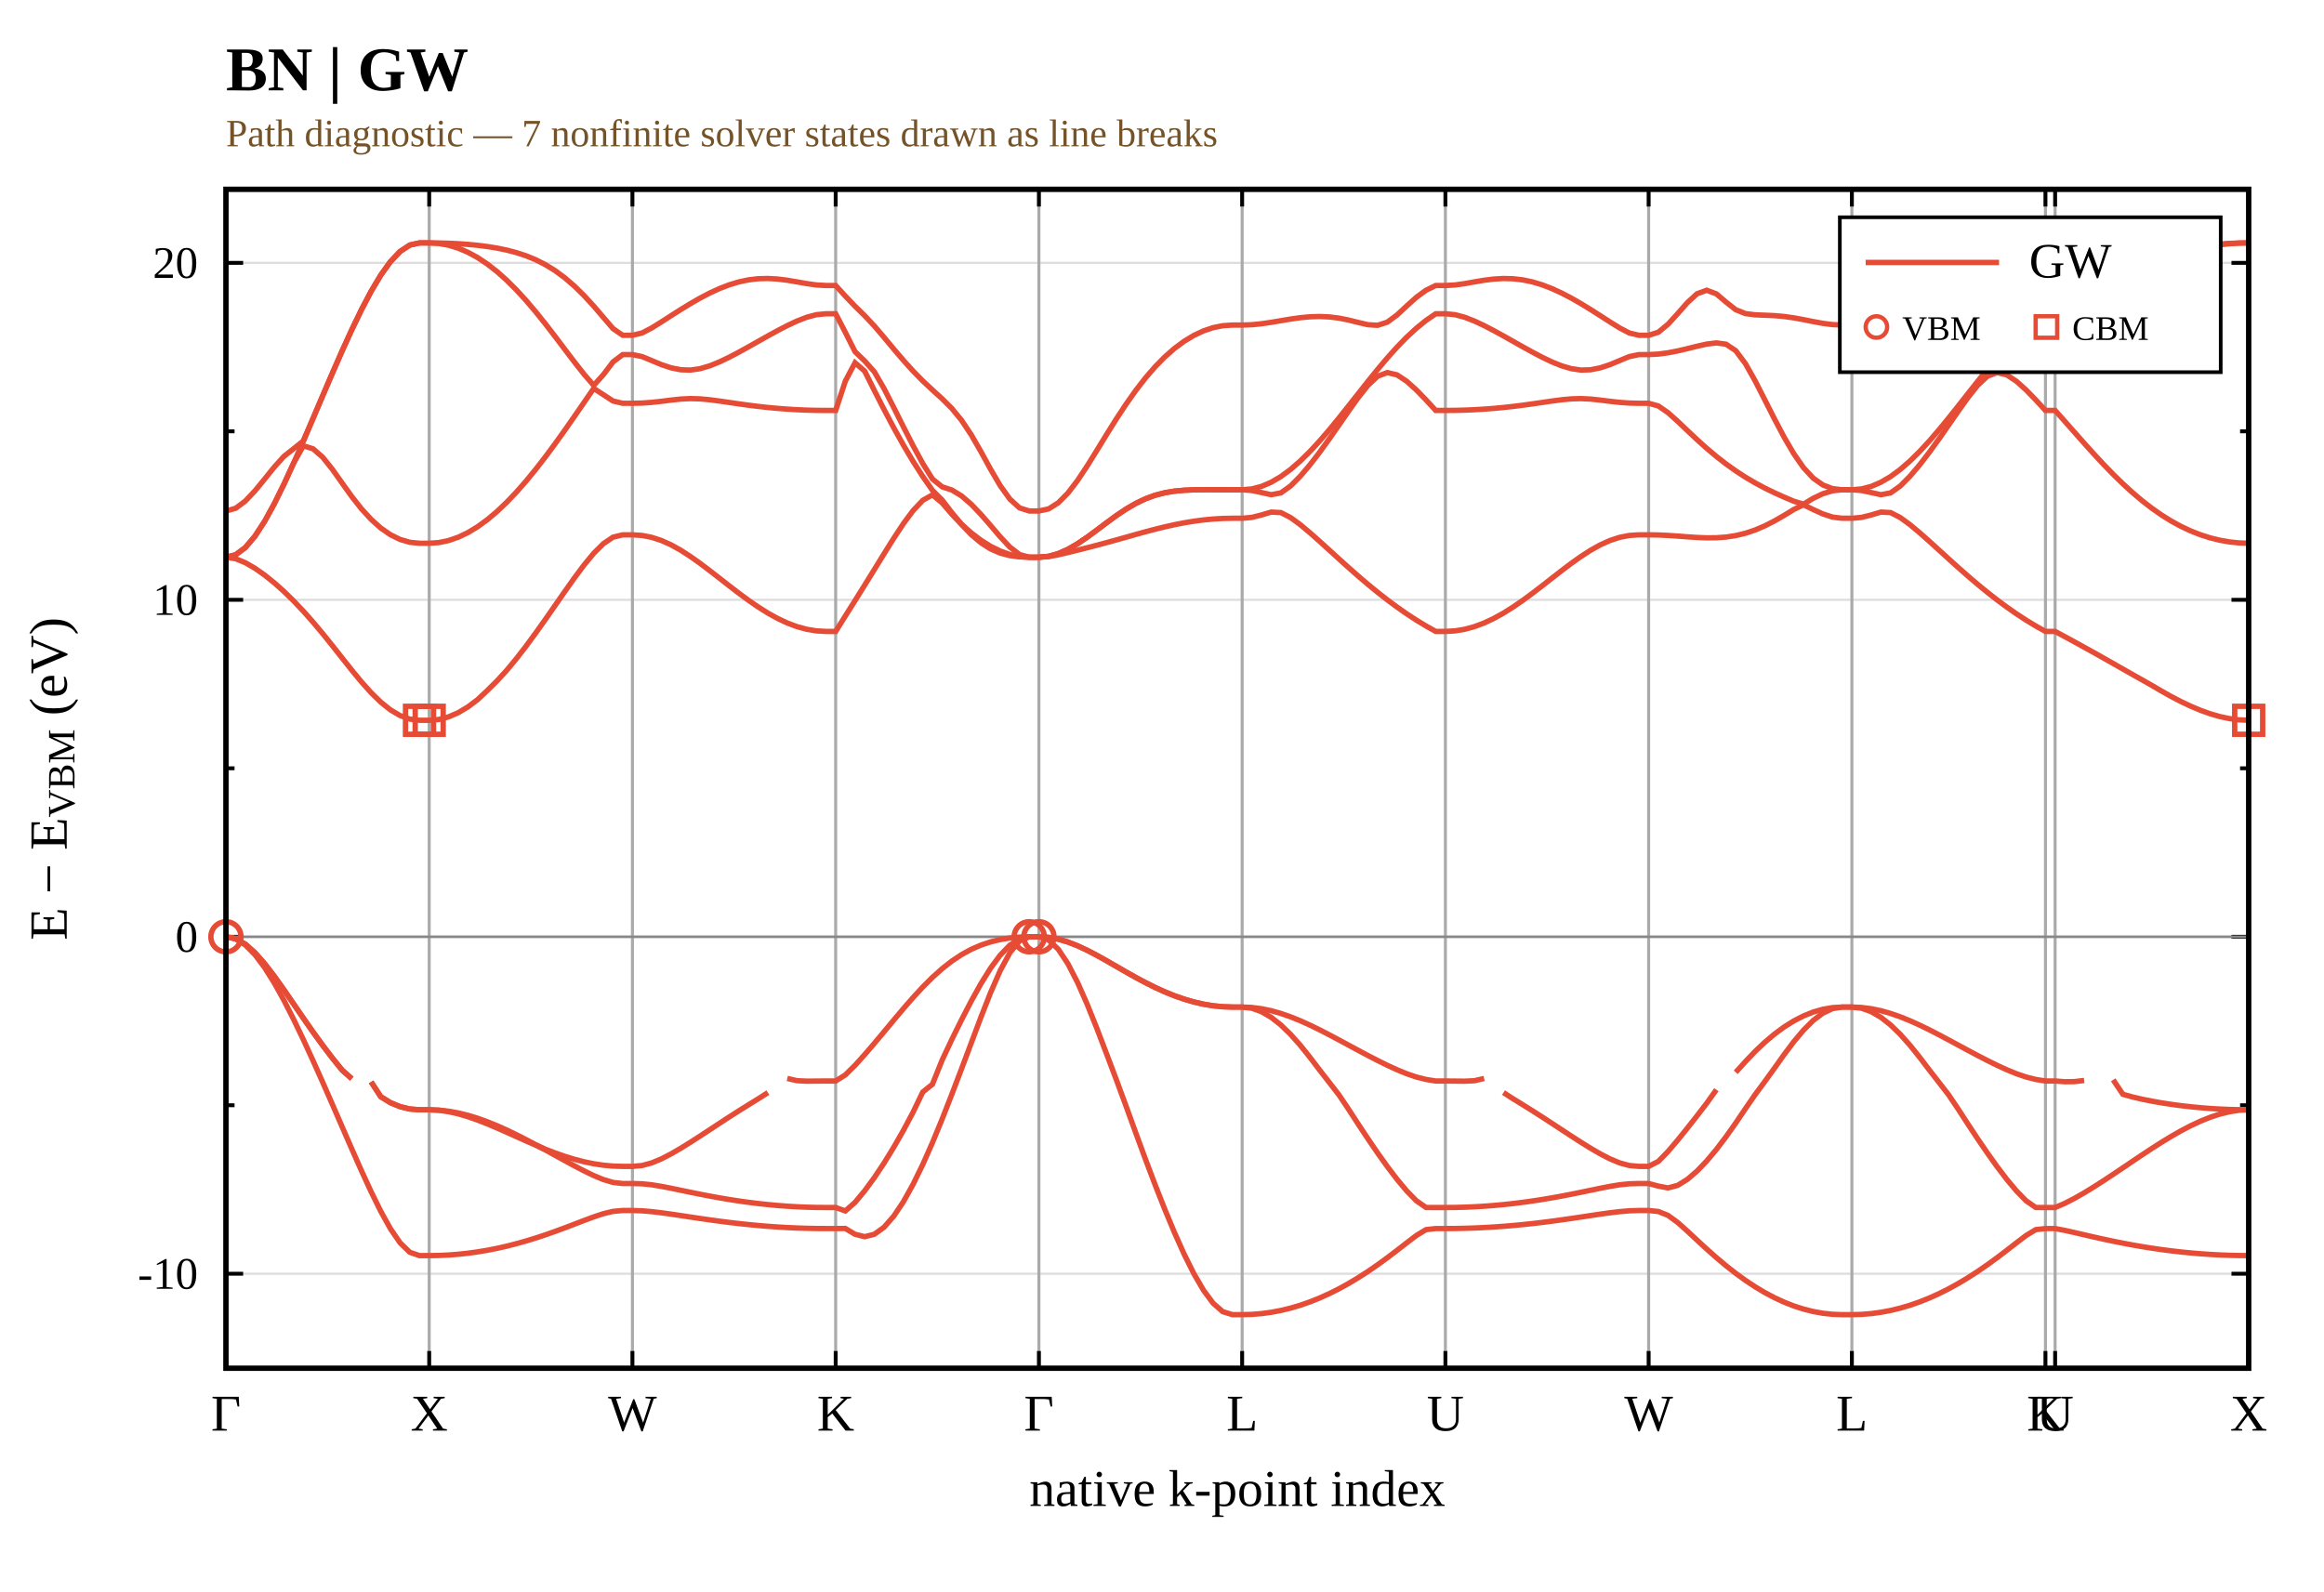
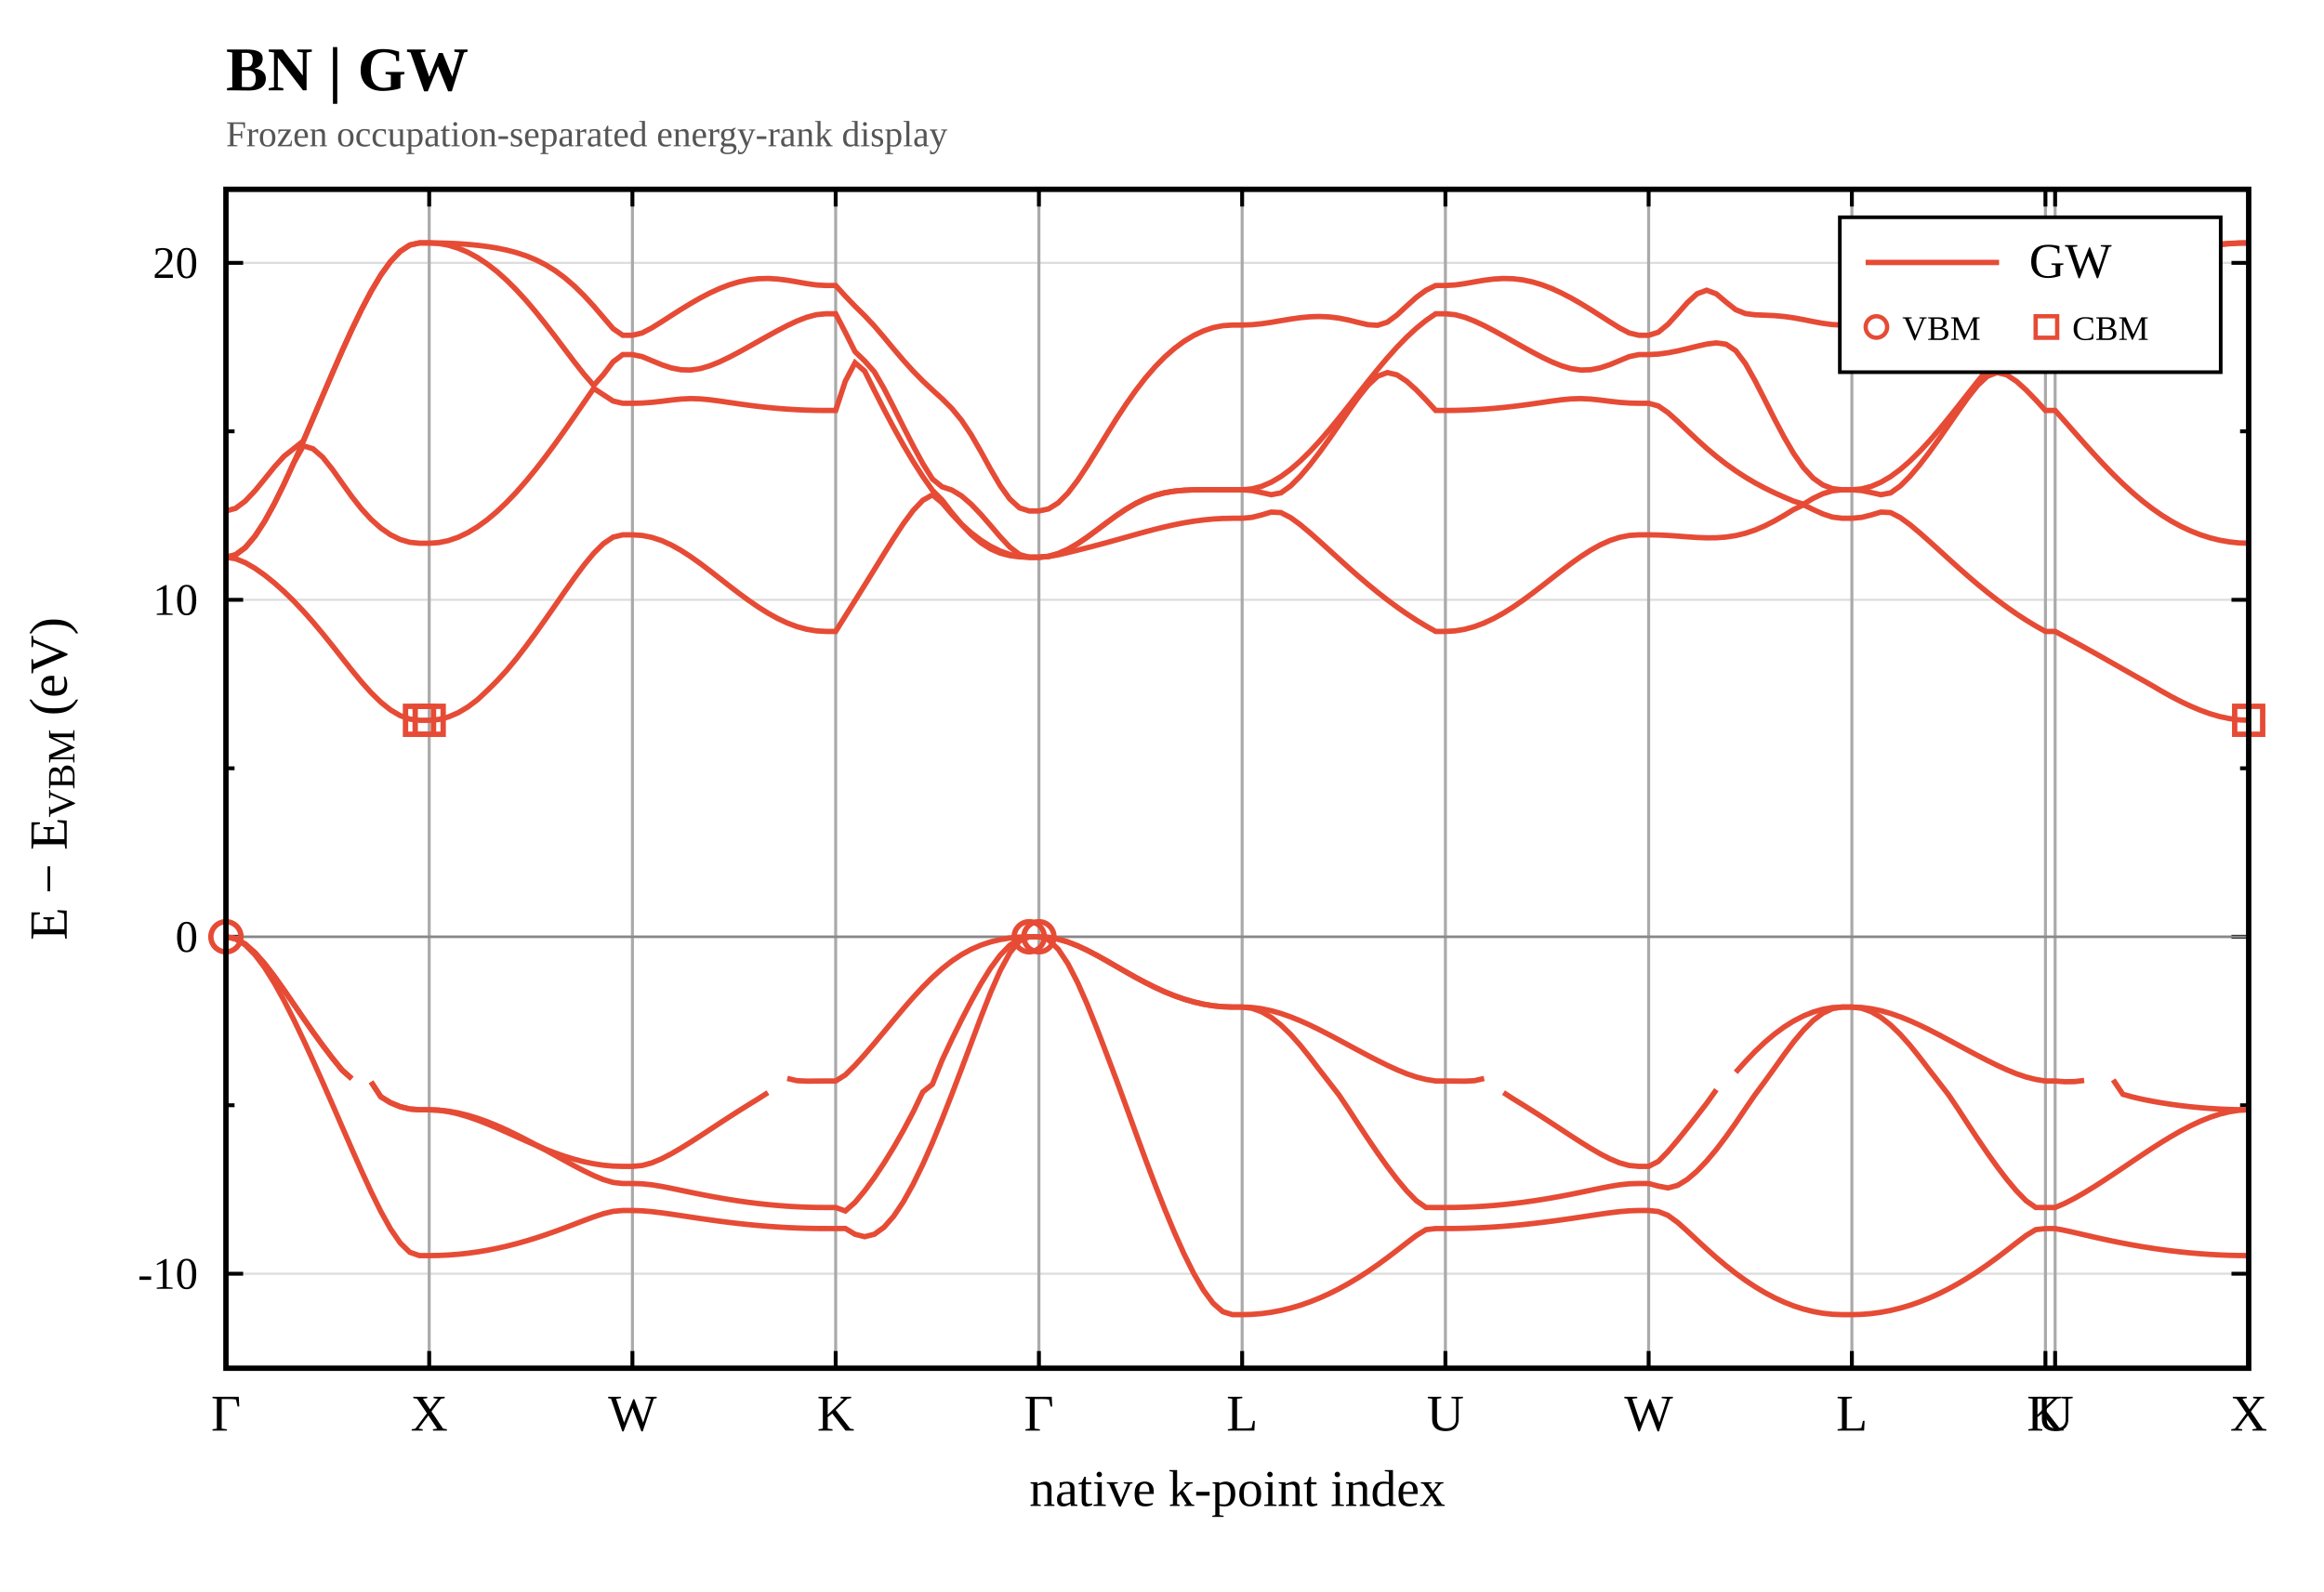
<svg xmlns="http://www.w3.org/2000/svg" width="1080" height="740" viewBox="0 0 1080 740">
  <rect width="100%" height="100%" fill="white" />
  <text x="105" y="42" font-family="Times New Roman, DejaVu Serif, serif" font-size="29" font-weight="bold">BN | GW</text>
  <defs>
    <clipPath id="frontier-clip">
      <rect x="105" y="88" width="940" height="548" />
    </clipPath>
  </defs>
-   <text id="diagnostic-warning" x="105" y="68" font-family="Times New Roman, DejaVu Serif, serif" font-size="18" fill="#755328">Path diagnostic — 7 nonfinite solver states drawn as line breaks</text>
+   <text x="105" y="68" font-family="Times New Roman, DejaVu Serif, serif" font-size="17" fill="#555555">Frozen occupation-separated energy-rank display</text>
  <line x1="105" y1="592.073" x2="1045" y2="592.073" stroke="#dddddd" stroke-width="1" />
  <text x="92" y="599.073" text-anchor="end" font-family="Times New Roman, DejaVu Serif, serif" font-size="21">-10</text>
  <line x1="105" y1="592.073" x2="113" y2="592.073" stroke="black" stroke-width="1.8" />
  <line x1="1045" y1="592.073" x2="1037" y2="592.073" stroke="black" stroke-width="1.8" />
  <line x1="105" y1="513.758" x2="109" y2="513.758" stroke="black" stroke-width="1.8" />
  <line x1="1045" y1="513.758" x2="1041" y2="513.758" stroke="black" stroke-width="1.8" />
  <line x1="105" y1="435.443" x2="1045" y2="435.443" stroke="#dddddd" stroke-width="1" />
  <text x="92" y="442.443" text-anchor="end" font-family="Times New Roman, DejaVu Serif, serif" font-size="21">0</text>
  <line x1="105" y1="435.443" x2="113" y2="435.443" stroke="black" stroke-width="1.8" />
  <line x1="1045" y1="435.443" x2="1037" y2="435.443" stroke="black" stroke-width="1.8" />
  <line x1="105" y1="357.129" x2="109" y2="357.129" stroke="black" stroke-width="1.8" />
  <line x1="1045" y1="357.129" x2="1041" y2="357.129" stroke="black" stroke-width="1.8" />
  <line x1="105" y1="278.814" x2="1045" y2="278.814" stroke="#dddddd" stroke-width="1" />
  <text x="92" y="285.814" text-anchor="end" font-family="Times New Roman, DejaVu Serif, serif" font-size="21">10</text>
  <line x1="105" y1="278.814" x2="113" y2="278.814" stroke="black" stroke-width="1.8" />
  <line x1="1045" y1="278.814" x2="1037" y2="278.814" stroke="black" stroke-width="1.8" />
  <line x1="105" y1="200.499" x2="109" y2="200.499" stroke="black" stroke-width="1.8" />
  <line x1="1045" y1="200.499" x2="1041" y2="200.499" stroke="black" stroke-width="1.8" />
  <line x1="105" y1="122.185" x2="1045" y2="122.185" stroke="#dddddd" stroke-width="1" />
  <text x="92" y="129.185" text-anchor="end" font-family="Times New Roman, DejaVu Serif, serif" font-size="21">20</text>
  <line x1="105" y1="122.185" x2="113" y2="122.185" stroke="black" stroke-width="1.8" />
  <line x1="1045" y1="122.185" x2="1037" y2="122.185" stroke="black" stroke-width="1.8" />
  <line x1="105.000" y1="88" x2="105.000" y2="636" stroke="#aaaaaa" stroke-width="1.4" />
  <text x="105.000" y="665" text-anchor="middle" font-family="Times New Roman, DejaVu Serif, serif" font-size="24">Γ</text>
  <line x1="105.000" y1="88" x2="105.000" y2="96" stroke="black" stroke-width="1.8" />
  <line x1="105.000" y1="636" x2="105.000" y2="628" stroke="black" stroke-width="1.8" />
  <line x1="199.450" y1="88" x2="199.450" y2="636" stroke="#aaaaaa" stroke-width="1.4" />
  <text x="199.450" y="665" text-anchor="middle" font-family="Times New Roman, DejaVu Serif, serif" font-size="24">X</text>
  <line x1="199.450" y1="88" x2="199.450" y2="96" stroke="black" stroke-width="1.8" />
  <line x1="199.450" y1="636" x2="199.450" y2="628" stroke="black" stroke-width="1.8" />
  <line x1="293.900" y1="88" x2="293.900" y2="636" stroke="#aaaaaa" stroke-width="1.4" />
  <text x="293.900" y="665" text-anchor="middle" font-family="Times New Roman, DejaVu Serif, serif" font-size="24">W</text>
  <line x1="293.900" y1="88" x2="293.900" y2="96" stroke="black" stroke-width="1.8" />
  <line x1="293.900" y1="636" x2="293.900" y2="628" stroke="black" stroke-width="1.8" />
  <line x1="388.349" y1="88" x2="388.349" y2="636" stroke="#aaaaaa" stroke-width="1.4" />
  <text x="388.349" y="665" text-anchor="middle" font-family="Times New Roman, DejaVu Serif, serif" font-size="24">K</text>
  <line x1="388.349" y1="88" x2="388.349" y2="96" stroke="black" stroke-width="1.8" />
  <line x1="388.349" y1="636" x2="388.349" y2="628" stroke="black" stroke-width="1.8" />
  <line x1="482.799" y1="88" x2="482.799" y2="636" stroke="#aaaaaa" stroke-width="1.4" />
  <text x="482.799" y="665" text-anchor="middle" font-family="Times New Roman, DejaVu Serif, serif" font-size="24">Γ</text>
  <line x1="482.799" y1="88" x2="482.799" y2="96" stroke="black" stroke-width="1.8" />
  <line x1="482.799" y1="636" x2="482.799" y2="628" stroke="black" stroke-width="1.8" />
  <line x1="577.249" y1="88" x2="577.249" y2="636" stroke="#aaaaaa" stroke-width="1.4" />
  <text x="577.249" y="665" text-anchor="middle" font-family="Times New Roman, DejaVu Serif, serif" font-size="24">L</text>
  <line x1="577.249" y1="88" x2="577.249" y2="96" stroke="black" stroke-width="1.8" />
  <line x1="577.249" y1="636" x2="577.249" y2="628" stroke="black" stroke-width="1.8" />
  <line x1="671.699" y1="88" x2="671.699" y2="636" stroke="#aaaaaa" stroke-width="1.4" />
  <text x="671.699" y="665" text-anchor="middle" font-family="Times New Roman, DejaVu Serif, serif" font-size="24">U</text>
  <line x1="671.699" y1="88" x2="671.699" y2="96" stroke="black" stroke-width="1.8" />
  <line x1="671.699" y1="636" x2="671.699" y2="628" stroke="black" stroke-width="1.8" />
  <line x1="766.148" y1="88" x2="766.148" y2="636" stroke="#aaaaaa" stroke-width="1.4" />
  <text x="766.148" y="665" text-anchor="middle" font-family="Times New Roman, DejaVu Serif, serif" font-size="24">W</text>
  <line x1="766.148" y1="88" x2="766.148" y2="96" stroke="black" stroke-width="1.8" />
  <line x1="766.148" y1="636" x2="766.148" y2="628" stroke="black" stroke-width="1.8" />
  <line x1="860.598" y1="88" x2="860.598" y2="636" stroke="#aaaaaa" stroke-width="1.4" />
  <text x="860.598" y="665" text-anchor="middle" font-family="Times New Roman, DejaVu Serif, serif" font-size="24">L</text>
  <line x1="860.598" y1="88" x2="860.598" y2="96" stroke="black" stroke-width="1.8" />
  <line x1="860.598" y1="636" x2="860.598" y2="628" stroke="black" stroke-width="1.8" />
  <line x1="950.550" y1="88" x2="950.550" y2="636" stroke="#aaaaaa" stroke-width="1.4" />
  <text x="950.550" y="665" text-anchor="middle" font-family="Times New Roman, DejaVu Serif, serif" font-size="24">K</text>
  <line x1="950.550" y1="88" x2="950.550" y2="96" stroke="black" stroke-width="1.8" />
  <line x1="950.550" y1="636" x2="950.550" y2="628" stroke="black" stroke-width="1.8" />
  <line x1="955.048" y1="88" x2="955.048" y2="636" stroke="#aaaaaa" stroke-width="1.4" />
  <text x="955.048" y="665" text-anchor="middle" font-family="Times New Roman, DejaVu Serif, serif" font-size="24">U</text>
  <line x1="955.048" y1="88" x2="955.048" y2="96" stroke="black" stroke-width="1.8" />
  <line x1="955.048" y1="636" x2="955.048" y2="628" stroke="black" stroke-width="1.8" />
  <line x1="1045.000" y1="88" x2="1045.000" y2="636" stroke="#aaaaaa" stroke-width="1.4" />
  <text x="1045.000" y="665" text-anchor="middle" font-family="Times New Roman, DejaVu Serif, serif" font-size="24">X</text>
  <line x1="1045.000" y1="88" x2="1045.000" y2="96" stroke="black" stroke-width="1.8" />
  <line x1="1045.000" y1="636" x2="1045.000" y2="628" stroke="black" stroke-width="1.8" />
  <line x1="105" y1="435.443" x2="1045" y2="435.443" stroke="#888888" stroke-width="1.2" />
  <path id="GW-rank-1" d="M105.000,435.443 L109.498,436.412 L113.995,439.253 L118.493,443.790 L122.990,449.778 L127.488,456.952 L131.986,465.065 L136.483,473.901 L140.981,483.279 L145.478,493.057 L149.976,503.120 L154.474,513.374 L158.971,523.722 L163.469,534.047 L167.967,544.194 L172.464,553.964 L176.962,563.084 L181.459,571.180 L185.957,577.735 L190.455,582.101 L194.952,583.649 L199.450,583.649 L203.947,583.580 L208.445,583.372 L212.943,583.025 L217.440,582.542 L221.938,581.922 L226.435,581.168 L230.933,580.282 L235.431,579.266 L239.928,578.125 L244.426,576.862 L248.923,575.485 L253.421,574.001 L257.919,572.421 L262.416,570.762 L266.914,569.048 L271.411,567.320 L275.909,565.648 L280.407,564.162 L284.904,563.085 L289.402,562.685 L293.900,562.685 L298.397,562.829 L302.895,563.209 L307.392,563.745 L311.890,564.371 L316.388,565.040 L320.885,565.721 L325.383,566.391 L329.880,567.037 L334.378,567.650 L338.876,568.223 L343.373,568.750 L347.871,569.228 L352.368,569.654 L356.866,570.027 L361.364,570.345 L365.861,570.606 L370.359,570.810 L374.856,570.957 L379.354,571.045 L383.852,571.074 L388.349,571.074 L392.847,571.036 L397.344,573.737 L401.842,574.852 L406.340,573.723 L410.837,570.455 L415.335,565.312 L419.833,558.577 L424.330,550.500 L428.828,541.290 L433.325,531.128 L437.823,520.191 L442.321,508.698 L446.818,496.908 L451.316,484.915 L455.813,472.928 L460.311,461.472 L464.809,451.193 L469.306,442.871 L473.804,437.375 L478.301,435.443 L482.799,435.443 L487.297,436.928 L491.794,441.241 L496.292,448.008 L500.789,456.743 L505.287,466.953 L509.785,478.187 L514.282,489.985 L518.780,501.887 L523.278,514.112 L527.775,526.518 L532.273,538.752 L536.770,550.646 L541.268,562.070 L545.766,572.882 L550.263,582.918 L554.761,591.960 L559.258,599.713 L563.756,605.788 L568.254,609.720 L572.751,611.091 L577.249,611.091 L581.746,610.969 L586.244,610.605 L590.742,609.998 L595.239,609.149 L599.737,608.060 L604.234,606.732 L608.732,605.167 L613.230,603.367 L617.727,601.337 L622.225,599.080 L626.722,596.600 L631.220,593.906 L635.718,591.005 L640.215,587.909 L644.713,584.638 L649.211,581.220 L653.708,577.720 L658.206,574.304 L662.703,571.579 L667.201,571.074 L671.699,571.074 L676.196,571.045 L680.694,570.957 L685.191,570.811 L689.689,570.607 L694.187,570.345 L698.684,570.028 L703.182,569.655 L707.679,569.228 L712.177,568.750 L716.675,568.223 L721.172,567.650 L725.670,567.037 L730.167,566.391 L734.665,565.720 L739.163,565.040 L743.660,564.371 L748.158,563.745 L752.656,563.209 L757.153,562.829 L761.651,562.685 L766.148,562.685 L770.646,563.148 L775.144,564.941 L779.641,568.232 L784.139,572.251 L788.636,576.449 L793.134,580.595 L797.632,584.583 L802.129,588.358 L806.627,591.888 L811.124,595.151 L815.622,598.132 L820.120,600.820 L824.617,603.207 L829.115,605.287 L833.612,607.053 L838.110,608.503 L842.608,609.634 L847.105,610.443 L851.603,610.929 L856.100,611.091 L860.598,611.091 L865.096,610.969 L869.593,610.605 L874.091,609.998 L878.589,609.149 L883.086,608.060 L887.584,606.731 L892.081,605.166 L896.579,603.366 L901.077,601.336 L905.574,599.078 L910.072,596.598 L914.569,593.904 L919.067,591.003 L923.565,587.908 L928.062,584.636 L932.560,581.219 L937.057,577.719 L941.555,574.304 L946.053,571.579 L950.550,571.074 L955.048,571.074 L959.545,571.930 L964.043,572.929 L968.541,573.971 L973.038,575.005 L977.536,576.007 L982.033,576.962 L986.531,577.863 L991.029,578.705 L995.526,579.485 L1000.024,580.202 L1004.522,580.852 L1009.019,581.437 L1013.517,581.953 L1018.014,582.402 L1022.512,582.783 L1027.010,583.094 L1031.507,583.337 L1036.005,583.510 L1040.502,583.614 L1045.000,583.649" fill="none" stroke="#E64B35" stroke-width="2.5" clip-path="url(#frontier-clip)" />
  <path id="GW-rank-2" d="M105.000,435.443 L109.498,436.324 L113.995,438.878 L118.493,442.865 L122.990,447.962 L127.488,453.832 L131.986,460.172 L136.483,466.726 L140.981,473.296 L145.478,479.731 L149.976,485.929 L154.474,491.836 L158.971,497.407 L163.469,501.405 M172.464,502.912 L176.962,509.799 L181.459,512.568 L185.957,514.419 L190.455,515.506 L194.952,515.865 L199.450,515.865 L203.947,516.090 L208.445,516.740 L212.943,517.759 L217.440,519.083 L221.938,520.653 L226.435,522.413 L230.933,524.312 L235.431,526.299 L239.928,528.324 L244.426,530.340 L248.923,532.303 L253.421,534.529 L257.919,537.008 L262.416,539.486 L266.914,541.922 L271.411,544.265 L275.909,546.437 L280.407,548.304 L284.904,549.638 L289.402,550.136 L293.900,550.136 L298.397,550.268 L302.895,550.736 L307.392,551.472 L311.890,552.349 L316.388,553.279 L320.885,554.213 L325.383,555.122 L329.880,555.990 L334.378,556.807 L338.876,557.564 L343.373,558.259 L347.871,558.886 L352.368,559.444 L356.866,559.931 L361.364,560.345 L365.861,560.685 L370.359,560.951 L374.856,561.141 L379.354,561.255 L383.852,561.293 L388.349,561.293 L392.847,562.895 L397.344,558.910 L401.842,553.509 L406.340,547.369 L410.837,540.614 L415.335,533.296 L419.833,525.432 L424.330,516.974 L428.828,507.607 L433.325,503.981 L437.823,492.760 L442.321,483.197 L446.818,474.098 L451.316,465.410 L455.813,457.317 L460.311,450.076 L464.809,443.985 L469.306,439.348 L473.804,436.437 L478.301,435.443 L482.799,435.443 L487.297,435.725 L491.794,436.554 L496.292,437.884 L500.789,439.644 L505.287,441.748 L509.785,444.104 L514.282,446.618 L518.780,449.208 L523.278,451.798 L527.775,454.323 L532.273,456.730 L536.770,458.976 L541.268,461.025 L545.766,462.849 L550.263,464.426 L554.761,465.737 L559.258,466.771 L563.756,467.516 L568.254,467.965 L572.751,468.116 L577.249,468.116 L581.746,468.659 L586.244,470.271 L590.742,472.893 L595.239,476.439 L599.737,480.800 L604.234,485.854 L608.732,491.453 L613.230,497.358 L617.727,503.144 L622.225,508.951 L626.722,515.639 L631.220,522.572 L635.718,529.375 L640.215,535.962 L644.713,542.260 L649.211,548.168 L653.708,553.549 L658.206,558.152 L662.703,561.280 L667.201,561.293 L671.699,561.293 L676.196,561.255 L680.694,561.141 L685.191,560.951 L689.689,560.686 L694.187,560.345 L698.684,559.931 L703.182,559.444 L707.679,558.886 L712.177,558.259 L716.675,557.565 L721.172,556.807 L725.670,555.991 L730.167,555.123 L734.665,554.214 L739.163,553.280 L743.660,552.349 L748.158,551.472 L752.656,550.736 L757.153,550.269 L761.651,550.136 L766.148,550.136 L770.646,551.337 L775.144,552.187 L779.641,551.000 L784.139,548.227 L788.636,544.361 L793.134,539.664 L797.632,534.295 L802.129,528.374 L806.627,522.010 L811.124,515.353 L815.622,508.826 L820.120,502.756 L824.617,496.527 L829.115,490.200 L833.612,484.207 L838.110,478.849 L842.608,474.362 L847.105,470.963 L851.603,468.839 L856.100,468.116 L860.598,468.116 L865.096,468.659 L869.593,470.271 L874.091,472.893 L878.589,476.439 L883.086,480.801 L887.584,485.855 L892.081,491.453 L896.579,497.358 L901.077,503.141 L905.574,508.955 L910.072,515.644 L914.569,522.574 L919.067,529.376 L923.565,535.963 L928.062,542.260 L932.560,548.168 L937.057,553.548 L941.555,558.151 L946.053,561.280 L950.550,561.293 L955.048,561.293 L959.545,559.352 L964.043,557.037 L968.541,554.468 L973.038,551.719 L977.536,548.838 L982.033,545.869 L986.531,542.847 L991.029,539.808 L995.526,536.790 L1000.024,533.827 L1004.522,530.958 L1009.019,528.221 L1013.517,525.654 L1018.014,523.298 L1022.512,521.193 L1027.010,519.378 L1031.507,517.896 L1036.005,516.789 L1040.502,516.100 L1045.000,515.865" fill="none" stroke="#E64B35" stroke-width="2.5" clip-path="url(#frontier-clip)" />
  <path id="GW-rank-3" d="M105.000,435.443 L109.498,436.324 L113.995,438.878 L118.493,442.865 L122.990,447.962 L127.488,453.832 L131.986,460.172 L136.483,466.726 L140.981,473.296 L145.478,479.731 L149.976,485.929 L154.474,491.836 L158.971,497.406 L163.469,501.397 M172.464,502.912 L176.962,509.796 L181.459,512.565 L185.957,514.417 L190.455,515.505 L194.952,515.865 L199.450,515.865 L203.947,516.031 L208.445,516.523 L212.943,517.328 L217.440,518.427 L221.938,519.797 L226.435,521.408 L230.933,523.234 L235.431,525.244 L239.928,527.409 L244.426,529.698 L248.923,532.081 L253.421,534.172 L257.919,535.909 L262.416,537.483 L266.914,538.864 L271.411,540.027 L275.909,540.954 L280.407,541.627 L284.904,542.036 L289.402,542.173 L293.900,542.173 L298.397,541.766 L302.895,540.545 L307.392,538.667 L311.890,536.345 L316.388,533.735 L320.885,530.945 L325.383,528.048 L329.880,525.098 L334.378,522.140 L338.876,519.211 L343.373,516.337 L347.871,513.530 L352.368,510.764 L356.866,507.878 M365.861,501.290 L370.359,502.333 L374.856,502.552 L379.354,502.515 L383.852,502.482 L388.349,502.482 L392.847,499.644 L397.344,495.197 L401.842,490.203 L406.340,484.961 L410.837,479.586 L415.335,474.177 L419.833,468.837 L424.330,463.678 L428.828,458.804 L433.325,454.310 L437.823,450.274 L442.321,446.748 L446.818,443.756 L451.316,441.295 L455.813,439.337 L460.311,437.837 L464.809,436.744 L469.306,436.006 L473.804,435.581 L478.301,435.443 L482.799,435.443 L487.297,435.725 L491.794,436.554 L496.292,437.884 L500.789,439.644 L505.287,441.748 L509.785,444.103 L514.282,446.618 L518.780,449.208 L523.278,451.798 L527.775,454.323 L532.273,456.730 L536.770,458.976 L541.268,461.025 L545.766,462.849 L550.263,464.426 L554.761,465.737 L559.258,466.771 L563.756,467.516 L568.254,467.965 L572.751,468.116 L577.249,468.116 L581.746,468.308 L586.244,468.881 L590.742,469.815 L595.239,471.082 L599.737,472.647 L604.234,474.468 L608.732,476.499 L613.230,478.694 L617.727,481.009 L622.225,483.400 L626.722,485.827 L631.220,488.253 L635.718,490.645 L640.215,492.969 L644.713,495.189 L649.211,497.258 L653.708,499.105 L658.206,500.635 L662.703,501.767 L667.201,502.482 L671.699,502.482 L676.196,502.524 L680.694,502.566 L685.191,502.348 L689.689,501.321 M698.684,507.864 L703.182,510.760 L707.679,513.528 L712.177,516.336 L716.675,519.211 L721.172,522.141 L725.670,525.099 L730.167,528.048 L734.665,530.946 L739.163,533.736 L743.660,536.345 L748.158,538.668 L752.656,540.545 L757.153,541.766 L761.651,542.173 L766.148,542.173 L770.646,539.872 L775.144,535.265 L779.641,529.970 L784.139,524.393 L788.636,518.672 L793.134,512.828 L797.632,506.524 M806.627,498.438 L811.124,493.464 L815.622,488.739 L820.120,484.481 L824.617,480.689 L829.115,477.376 L833.612,474.555 L838.110,472.240 L842.608,470.436 L847.105,469.147 L851.603,468.373 L856.100,468.116 L860.598,468.116 L865.096,468.308 L869.593,468.880 L874.091,469.814 L878.589,471.082 L883.086,472.647 L887.584,474.467 L892.081,476.498 L896.579,478.693 L901.077,481.008 L905.574,483.399 L910.072,485.825 L914.569,488.251 L919.067,490.642 L923.565,492.965 L928.062,495.184 L932.560,497.252 L937.057,499.099 L941.555,500.631 L946.053,501.767 L950.550,502.482 L955.048,502.482 L959.545,502.826 L964.043,502.773 L968.541,502.229 M982.033,501.945 L986.531,508.668 L991.029,509.914 L995.526,510.956 L1000.024,511.858 L1004.522,512.648 L1009.019,513.340 L1013.517,513.941 L1018.014,514.457 L1022.512,514.890 L1027.010,515.243 L1031.507,515.516 L1036.005,515.710 L1040.502,515.826 L1045.000,515.865" fill="none" stroke="#E64B35" stroke-width="2.5" clip-path="url(#frontier-clip)" />
  <path id="GW-rank-4" d="M105.000,259.027 L109.498,259.715 L113.995,261.552 L118.493,264.163 L122.990,267.324 L127.488,270.938 L131.986,274.958 L136.483,279.354 L140.981,284.103 L145.478,289.178 L149.976,294.542 L154.474,300.128 L158.971,305.831 L163.469,311.501 L167.967,316.956 L172.464,321.985 L176.962,326.383 L181.459,329.976 L185.957,332.633 L190.455,334.264 L194.952,334.814 L199.450,334.814 L203.947,334.417 L208.445,333.234 L212.943,331.287 L217.440,328.607 L221.938,325.220 L226.435,320.996 L230.933,316.540 L235.431,311.646 L239.928,306.217 L244.426,300.401 L248.923,294.287 L253.421,287.958 L257.919,281.503 L262.416,275.032 L266.914,268.683 L271.411,262.647 L275.909,257.194 L280.407,252.709 L284.904,249.685 L289.402,248.605 L293.900,248.605 L298.397,248.895 L302.895,249.780 L307.392,251.255 L311.890,253.280 L316.388,255.786 L320.885,258.687 L325.383,261.886 L329.880,265.285 L334.378,268.787 L338.876,272.305 L343.373,275.756 L347.871,279.064 L352.368,282.162 L356.866,284.985 L361.364,287.477 L365.861,289.587 L370.359,291.275 L374.856,292.505 L379.354,293.253 L383.852,293.504 L388.349,293.504 L392.847,286.323 L397.344,279.176 L401.842,271.978 L406.340,264.705 L410.837,257.405 L415.335,250.218 L419.833,243.396 L424.330,237.329 L428.828,232.570 L433.325,230.019 L437.823,233.767 L442.321,239.003 L446.818,243.757 L451.316,248.466 L455.813,252.278 L460.311,255.150 L464.809,257.107 L469.306,258.272 L473.804,258.851 L478.301,259.027 L482.799,259.027 L487.297,258.708 L491.794,257.895 L496.292,256.849 L500.789,255.735 L505.287,254.597 L509.785,253.429 L514.282,252.224 L518.780,250.982 L523.278,249.715 L527.775,248.446 L532.273,247.203 L536.770,246.015 L541.268,244.908 L545.766,243.905 L550.263,243.024 L554.761,242.281 L559.258,241.688 L563.756,241.258 L568.254,240.996 L572.751,240.909 L577.249,240.909 L581.746,240.499 L586.244,239.374 L590.742,238.034 L595.239,238.266 L599.737,240.573 L604.234,243.862 L608.732,247.614 L613.230,251.600 L617.727,255.686 L622.225,259.788 L626.722,263.842 L631.220,267.804 L635.718,271.641 L640.215,275.326 L644.713,278.843 L649.211,282.176 L653.708,285.315 L658.206,288.253 L662.703,290.984 L667.201,293.504 L671.699,293.504 L676.196,293.253 L680.694,292.506 L685.191,291.276 L689.689,289.589 L694.187,287.479 L698.684,284.987 L703.182,282.164 L707.679,279.067 L712.177,275.758 L716.675,272.308 L721.172,268.790 L725.670,265.288 L730.167,261.890 L734.665,258.690 L739.163,255.789 L743.660,253.281 L748.158,251.256 L752.656,249.781 L757.153,248.896 L761.651,248.605 L766.148,248.605 L770.646,248.679 L775.144,248.888 L779.641,249.192 L784.139,249.532 L788.636,249.830 L793.134,250.003 L797.632,249.964 L802.129,249.637 L806.627,248.956 L811.124,247.875 L815.622,246.372 L820.120,244.453 L824.617,242.158 L829.115,239.570 L833.612,236.824 L838.110,234.650 L842.608,236.851 L847.105,238.888 L851.603,240.365 L856.100,240.909 L860.598,240.909 L865.096,240.499 L869.593,239.374 L874.091,238.035 L878.589,238.269 L883.086,240.576 L887.584,243.865 L892.081,247.615 L896.579,251.599 L901.077,255.685 L905.574,259.786 L910.072,263.841 L914.569,267.803 L919.067,271.640 L923.565,275.326 L928.062,278.843 L932.560,282.176 L937.057,285.315 L941.555,288.253 L946.053,290.984 L950.550,293.504 L955.048,293.504 L959.545,295.927 L964.043,298.372 L968.541,300.844 L973.038,303.344 L977.536,305.872 L982.033,308.422 L986.531,310.983 L991.029,313.536 L995.526,316.063 L1000.024,318.612 L1004.522,321.248 L1009.019,323.777 L1013.517,326.111 L1018.014,328.240 L1022.512,330.134 L1027.010,331.755 L1031.507,333.064 L1036.005,334.027 L1040.502,334.616 L1045.000,334.814" fill="none" stroke="#E64B35" stroke-width="2.5" clip-path="url(#frontier-clip)" />
  <path id="GW-rank-5" d="M105.000,259.027 L109.498,257.879 L113.995,254.530 L118.493,249.229 L122.990,242.310 L127.488,234.122 L131.986,224.992 L136.483,215.196 L140.981,207.221 L145.478,208.617 L149.976,212.540 L154.474,218.176 L158.971,224.525 L163.469,230.797 L167.967,236.508 L172.464,241.423 L176.962,245.449 L181.459,248.562 L185.957,250.768 L190.455,252.083 L194.952,252.520 L199.450,252.520 L203.947,252.207 L208.445,251.271 L212.943,249.722 L217.440,247.576 L221.938,244.855 L226.435,241.585 L230.933,237.798 L235.431,233.527 L239.928,228.810 L244.426,223.688 L248.923,218.203 L253.421,212.402 L257.919,206.334 L262.416,200.050 L266.914,193.610 L271.411,187.078 L275.909,180.540 L280.407,183.478 L284.904,186.410 L289.402,187.460 L293.900,187.460 L298.397,187.352 L302.895,187.031 L307.392,186.537 L311.890,185.972 L316.388,185.494 L320.885,185.279 L325.383,185.409 L329.880,185.829 L334.378,186.419 L338.876,187.076 L343.373,187.733 L347.871,188.353 L352.368,188.915 L356.866,189.410 L361.364,189.831 L365.861,190.176 L370.359,190.445 L374.856,190.637 L379.354,190.753 L383.852,190.791 L388.349,190.791 L392.847,177.149 L397.344,168.613 L401.842,172.533 L406.340,181.553 L410.837,190.364 L415.335,198.845 L419.833,206.902 L424.330,214.465 L428.828,221.484 L433.325,227.924 L437.823,232.424 L442.321,238.265 L446.818,243.632 L451.316,247.657 L455.813,251.083 L460.311,253.909 L464.809,256.130 L469.306,257.733 L473.804,258.702 L478.301,259.027 L482.799,259.027 L487.297,258.597 L491.794,257.337 L496.292,255.333 L500.789,252.720 L505.287,249.663 L509.785,246.346 L514.282,242.957 L518.780,239.673 L523.278,236.655 L527.775,234.027 L532.273,231.873 L536.770,230.222 L541.268,229.055 L545.766,228.308 L550.263,227.888 L554.761,227.695 L559.258,227.635 L563.756,227.636 L568.254,227.653 L572.751,227.662 L577.249,227.662 L581.746,228.014 L586.244,228.952 L590.742,229.954 L595.239,229.120 L599.737,225.904 L604.234,221.393 L608.732,216.094 L613.230,210.248 L617.727,204.023 L622.225,197.571 L626.722,191.071 L631.220,184.773 L635.718,179.111 L640.215,174.892 L644.713,173.190 L649.211,174.248 L653.708,177.217 L658.206,181.261 L662.703,185.886 L667.201,190.791 L671.699,190.791 L676.196,190.753 L680.694,190.638 L685.191,190.446 L689.689,190.177 L694.187,189.832 L698.684,189.411 L703.182,188.916 L707.679,188.354 L712.177,187.735 L716.675,187.078 L721.172,186.421 L725.670,185.831 L730.167,185.412 L734.665,185.282 L739.163,185.498 L743.660,185.975 L748.158,186.540 L752.656,187.033 L757.153,187.353 L761.651,187.460 L766.148,187.460 L770.646,188.695 L775.144,191.812 L779.641,195.829 L784.139,200.115 L788.636,204.352 L793.134,208.393 L797.632,212.175 L802.129,215.671 L806.627,218.878 L811.124,221.802 L815.622,224.458 L820.120,226.866 L824.617,229.057 L829.115,231.074 L833.612,232.984 L838.110,234.347 L842.608,231.644 L847.105,229.503 L851.603,228.138 L856.100,227.662 L860.598,227.662 L865.096,228.014 L869.593,228.953 L874.091,229.956 L878.589,229.121 L883.086,225.905 L887.584,221.392 L892.081,216.093 L896.579,210.246 L901.077,204.019 L905.574,197.567 L910.072,191.066 L914.569,184.768 L919.067,179.106 L923.565,174.889 L928.062,173.188 L932.560,174.247 L937.057,177.215 L941.555,181.260 L946.053,185.885 L950.550,190.791 L955.048,190.791 L959.545,195.829 L964.043,200.931 L968.541,206.012 L973.038,211.003 L977.536,215.842 L982.033,220.478 L986.531,224.869 L991.029,228.981 L995.526,232.787 L1000.024,236.268 L1004.522,239.412 L1009.019,242.212 L1013.517,244.667 L1018.014,246.779 L1022.512,248.551 L1027.010,249.990 L1031.507,251.101 L1036.005,251.890 L1040.502,252.362 L1045.000,252.520" fill="none" stroke="#E64B35" stroke-width="2.5" clip-path="url(#frontier-clip)" />
  <path id="GW-rank-6" d="M105.000,259.027 L109.498,257.879 L113.995,254.528 L118.493,249.226 L122.990,242.307 L127.488,234.122 L131.986,224.989 L136.483,215.189 L140.981,204.961 L145.478,194.480 L149.976,183.919 L154.474,173.435 L158.971,163.174 L163.469,153.295 L167.967,143.973 L172.464,135.418 L176.962,127.877 L181.459,121.605 L185.957,116.872 L190.455,113.917 L194.952,112.909 L199.450,112.909 L203.947,113.181 L208.445,113.998 L212.943,115.361 L217.440,117.269 L221.938,119.719 L226.435,122.705 L230.933,126.212 L235.431,130.222 L239.928,134.703 L244.426,139.616 L248.923,144.909 L253.421,150.514 L257.919,156.347 L262.416,162.300 L266.914,168.231 L271.411,173.941 L275.909,179.154 L280.407,174.128 L284.904,168.198 L289.402,164.824 L293.900,164.824 L298.397,165.757 L302.895,167.623 L307.392,169.496 L311.890,170.990 L316.388,171.883 L320.885,172.019 L325.383,171.363 L329.880,170.032 L334.378,168.209 L338.876,166.056 L343.373,163.695 L347.871,161.211 L352.368,158.674 L356.866,156.143 L361.364,153.676 L365.861,151.341 L370.359,149.231 L374.856,147.480 L379.354,146.282 L383.852,145.849 L388.349,145.849 L392.847,154.494 L397.344,163.455 L401.842,167.787 L406.340,172.858 L410.837,180.643 L415.335,189.422 L419.833,198.416 L424.330,207.199 L428.828,215.466 L433.325,222.669 L437.823,226.290 L442.321,227.769 L446.818,230.491 L451.316,234.370 L455.813,239.059 L460.311,244.231 L464.809,249.509 L469.306,254.305 L473.804,257.758 L478.301,259.027 L482.799,259.027 L487.297,258.597 L491.794,257.336 L496.292,255.333 L500.789,252.720 L505.287,249.663 L509.785,246.346 L514.282,242.956 L518.780,239.673 L523.278,236.654 L527.775,234.027 L532.273,231.872 L536.770,230.221 L541.268,229.054 L545.766,228.308 L550.263,227.888 L554.761,227.695 L559.258,227.634 L563.756,227.636 L568.254,227.653 L572.751,227.662 L577.249,227.662 L581.746,227.268 L586.244,226.094 L590.742,224.165 L595.239,221.520 L599.737,218.214 L604.234,214.311 L608.732,209.885 L613.230,205.018 L617.727,199.797 L622.225,194.314 L626.722,188.666 L631.220,182.949 L635.718,177.263 L640.215,171.706 L644.713,166.376 L649.211,161.360 L653.708,156.739 L658.206,152.582 L662.703,148.940 L667.201,145.849 L671.699,145.849 L676.196,146.284 L680.694,147.484 L685.191,149.236 L689.689,151.346 L694.187,153.682 L698.684,156.149 L703.182,158.680 L707.679,161.217 L712.177,163.699 L716.675,166.060 L721.172,168.212 L725.670,170.034 L730.167,171.363 L734.665,172.018 L739.163,171.882 L743.660,170.989 L748.158,169.495 L752.656,167.623 L757.153,165.757 L761.651,164.824 L766.148,164.824 L770.646,164.591 L775.144,163.987 L779.641,163.122 L784.139,162.073 L788.636,160.950 L793.134,159.942 L797.632,159.390 L802.129,160.003 L806.627,163.006 L811.124,169.015 L815.622,177.015 L820.120,185.828 L824.617,194.728 L829.115,203.229 L833.612,210.916 L838.110,217.378 L842.608,222.249 L847.105,225.417 L851.603,227.127 L856.100,227.662 L860.598,227.662 L865.096,227.268 L869.593,226.094 L874.091,224.164 L878.589,221.519 L883.086,218.212 L887.584,214.307 L892.081,209.880 L896.579,205.011 L901.077,199.788 L905.574,194.304 L910.072,188.655 L914.569,182.937 L919.067,177.251 L923.565,171.695 L928.062,166.364 L932.560,161.349 L937.057,156.729 L941.555,152.574 L946.053,148.935 L950.550,145.849 L955.048,145.849 L959.545,143.076 L964.043,140.370 L968.541,137.742 L973.038,135.197 L977.536,132.746 L982.033,130.398 L986.531,128.162 L991.029,126.046 L995.526,124.060 L1000.024,122.211 L1004.522,120.509 L1009.019,118.961 L1013.517,117.576 L1018.014,116.359 L1022.512,115.318 L1027.010,114.458 L1031.507,113.784 L1036.005,113.299 L1040.502,113.007 L1045.000,112.909" fill="none" stroke="#E64B35" stroke-width="2.5" clip-path="url(#frontier-clip)" />
  <path id="GW-rank-7" d="M105.000,237.523 L109.498,236.275 L113.995,232.910 L118.493,228.152 L122.990,222.663 L127.488,217.076 L131.986,212.097 L136.483,208.543 L140.981,204.954 L145.478,194.475 L149.976,183.919 L154.474,173.429 L158.971,163.164 L163.469,153.284 L167.967,143.966 L172.464,135.418 L176.962,127.868 L181.459,121.591 L185.957,116.858 L190.455,113.908 L194.952,112.909 L199.450,112.909 L203.947,112.949 L208.445,113.073 L212.943,113.285 L217.440,113.598 L221.938,114.024 L226.435,114.587 L230.933,115.312 L235.431,116.238 L239.928,117.410 L244.426,118.884 L248.923,120.725 L253.421,122.999 L257.919,125.771 L262.416,129.084 L266.914,132.960 L271.411,137.380 L275.909,142.281 L280.407,147.534 L284.904,152.769 L289.402,155.851 L293.900,155.851 L298.397,154.778 L302.895,152.422 L307.392,149.625 L311.890,146.727 L316.388,143.865 L320.885,141.116 L325.383,138.541 L329.880,136.193 L334.378,134.127 L338.876,132.393 L343.373,131.036 L347.871,130.089 L352.368,129.563 L356.866,129.448 L361.364,129.705 L365.861,130.265 L370.359,131.022 L374.856,131.824 L379.354,132.460 L383.852,132.708 L388.349,132.708 L392.847,137.645 L397.344,142.333 L401.842,146.752 L406.340,151.536 L410.837,156.813 L415.335,162.228 L419.833,167.502 L424.330,172.475 L428.828,177.058 L433.325,181.270 L437.823,185.360 L442.321,189.847 L446.818,195.320 L451.316,202.066 L455.813,209.868 L460.311,218.062 L464.809,225.740 L469.306,231.996 L473.804,236.092 L478.301,237.523 L482.799,237.523 L487.297,236.560 L491.794,233.718 L496.292,229.178 L500.789,223.291 L505.287,216.510 L509.785,209.269 L514.282,201.923 L518.780,194.740 L523.278,187.904 L527.775,181.541 L532.273,175.731 L536.770,170.522 L541.268,165.935 L545.766,161.979 L550.263,158.647 L554.761,155.929 L559.258,153.816 L563.756,152.304 L568.254,151.396 L572.751,151.095 L577.249,151.095 L581.746,150.936 L586.244,150.488 L590.742,149.829 L595.239,149.066 L599.737,148.313 L604.234,147.679 L608.732,147.255 L613.230,147.118 L617.727,147.316 L622.225,147.875 L626.722,148.772 L631.220,149.896 L635.718,150.939 L640.215,151.211 L644.713,149.748 L649.211,146.426 L653.708,142.242 L658.206,138.195 L662.703,134.915 L667.201,132.708 L671.699,132.708 L676.196,132.461 L680.694,131.827 L685.191,131.027 L689.689,130.272 L694.187,129.714 L698.684,129.458 L703.182,129.574 L707.679,130.100 L712.177,131.047 L716.675,132.403 L721.172,134.136 L725.670,136.201 L730.167,138.547 L734.665,141.121 L739.163,143.869 L743.660,146.730 L748.158,149.627 L752.656,152.424 L757.153,154.779 L761.651,155.851 L766.148,155.851 L770.646,154.436 L775.144,150.730 L779.641,145.801 L784.139,140.689 L788.636,136.562 L793.134,134.916 L797.632,136.606 L802.129,140.426 L806.627,143.965 L811.124,145.767 L815.622,146.340 L820.120,146.515 L824.617,146.718 L829.115,147.118 L833.612,147.753 L838.110,148.577 L842.608,149.478 L847.105,150.302 L851.603,150.884 L856.100,151.095 L860.598,151.095 L865.096,150.936 L869.593,150.488 L874.091,149.829 L878.589,149.064 L883.086,148.310 L887.584,147.674 L892.081,147.250 L896.579,147.111 L901.077,147.309 L905.574,147.867 L910.072,148.764 L914.569,149.887 L919.067,150.930 L923.565,151.201 L928.062,149.738 L932.560,146.416 L937.057,142.233 L941.555,138.189 L946.053,134.911 L950.550,132.708 L955.048,132.708 L959.545,131.079 L964.043,129.478 L968.541,127.914 L973.038,126.395 L977.536,124.927 L982.033,123.516 L986.531,122.169 L991.029,120.891 L995.526,119.688 L1000.024,118.566 L1004.522,117.531 L1009.019,116.589 L1013.517,115.745 L1018.014,115.003 L1022.512,114.369 L1027.010,113.845 L1031.507,113.435 L1036.005,113.142 L1040.502,112.966 L1045.000,112.909" fill="none" stroke="#E64B35" stroke-width="2.5" clip-path="url(#frontier-clip)" />
  <circle id="GW-VBM-1" cx="105.000" cy="435.443" r="7" fill="none" stroke="#E64B35" stroke-width="2.5" />
  <circle id="GW-VBM-4" cx="478.301" cy="435.443" r="7" fill="none" stroke="#E64B35" stroke-width="2.5" />
  <circle id="GW-VBM-7" cx="482.799" cy="435.443" r="7" fill="none" stroke="#E64B35" stroke-width="2.5" />
  <rect id="GW-CBM-1" x="188.452" y="328.314" width="13" height="13" fill="none" stroke="#E64B35" stroke-width="2.5" />
  <rect id="GW-CBM-2" x="192.950" y="328.314" width="13" height="13" fill="none" stroke="#E64B35" stroke-width="2.5" />
  <rect id="GW-CBM-3" x="1038.500" y="328.314" width="13" height="13" fill="none" stroke="#E64B35" stroke-width="2.5" />
  <rect x="105" y="88" width="940" height="548" fill="none" stroke="black" stroke-width="2.5" />
  <text x="575.0" y="700" text-anchor="middle" font-family="Times New Roman, DejaVu Serif, serif" font-size="24">native k-point index</text>
  <text x="31" y="362.0" text-anchor="middle" transform="rotate(-90 31 362.0)" font-family="Times New Roman, DejaVu Serif, serif" font-size="25">E − E<tspan baseline-shift="sub" font-size="18">VBM</tspan> (eV)</text>
  <rect x="855" y="101" width="177" height="72" fill="white" stroke="black" stroke-width="1.7" />
  <line x1="867" y1="122" x2="929" y2="122" stroke="#E64B35" stroke-width="2.5" />
  <text x="943" y="129" font-family="Times New Roman, DejaVu Serif, serif" font-size="23">GW</text>
  <circle cx="872" cy="152" r="5" fill="none" stroke="#E64B35" stroke-width="2" />
  <text x="884" y="158" font-family="Times New Roman, DejaVu Serif, serif" font-size="16">VBM</text>
  <rect x="946" y="147" width="10" height="10" fill="none" stroke="#E64B35" stroke-width="2" />
  <text x="963" y="158" font-family="Times New Roman, DejaVu Serif, serif" font-size="16">CBM</text>
</svg>
